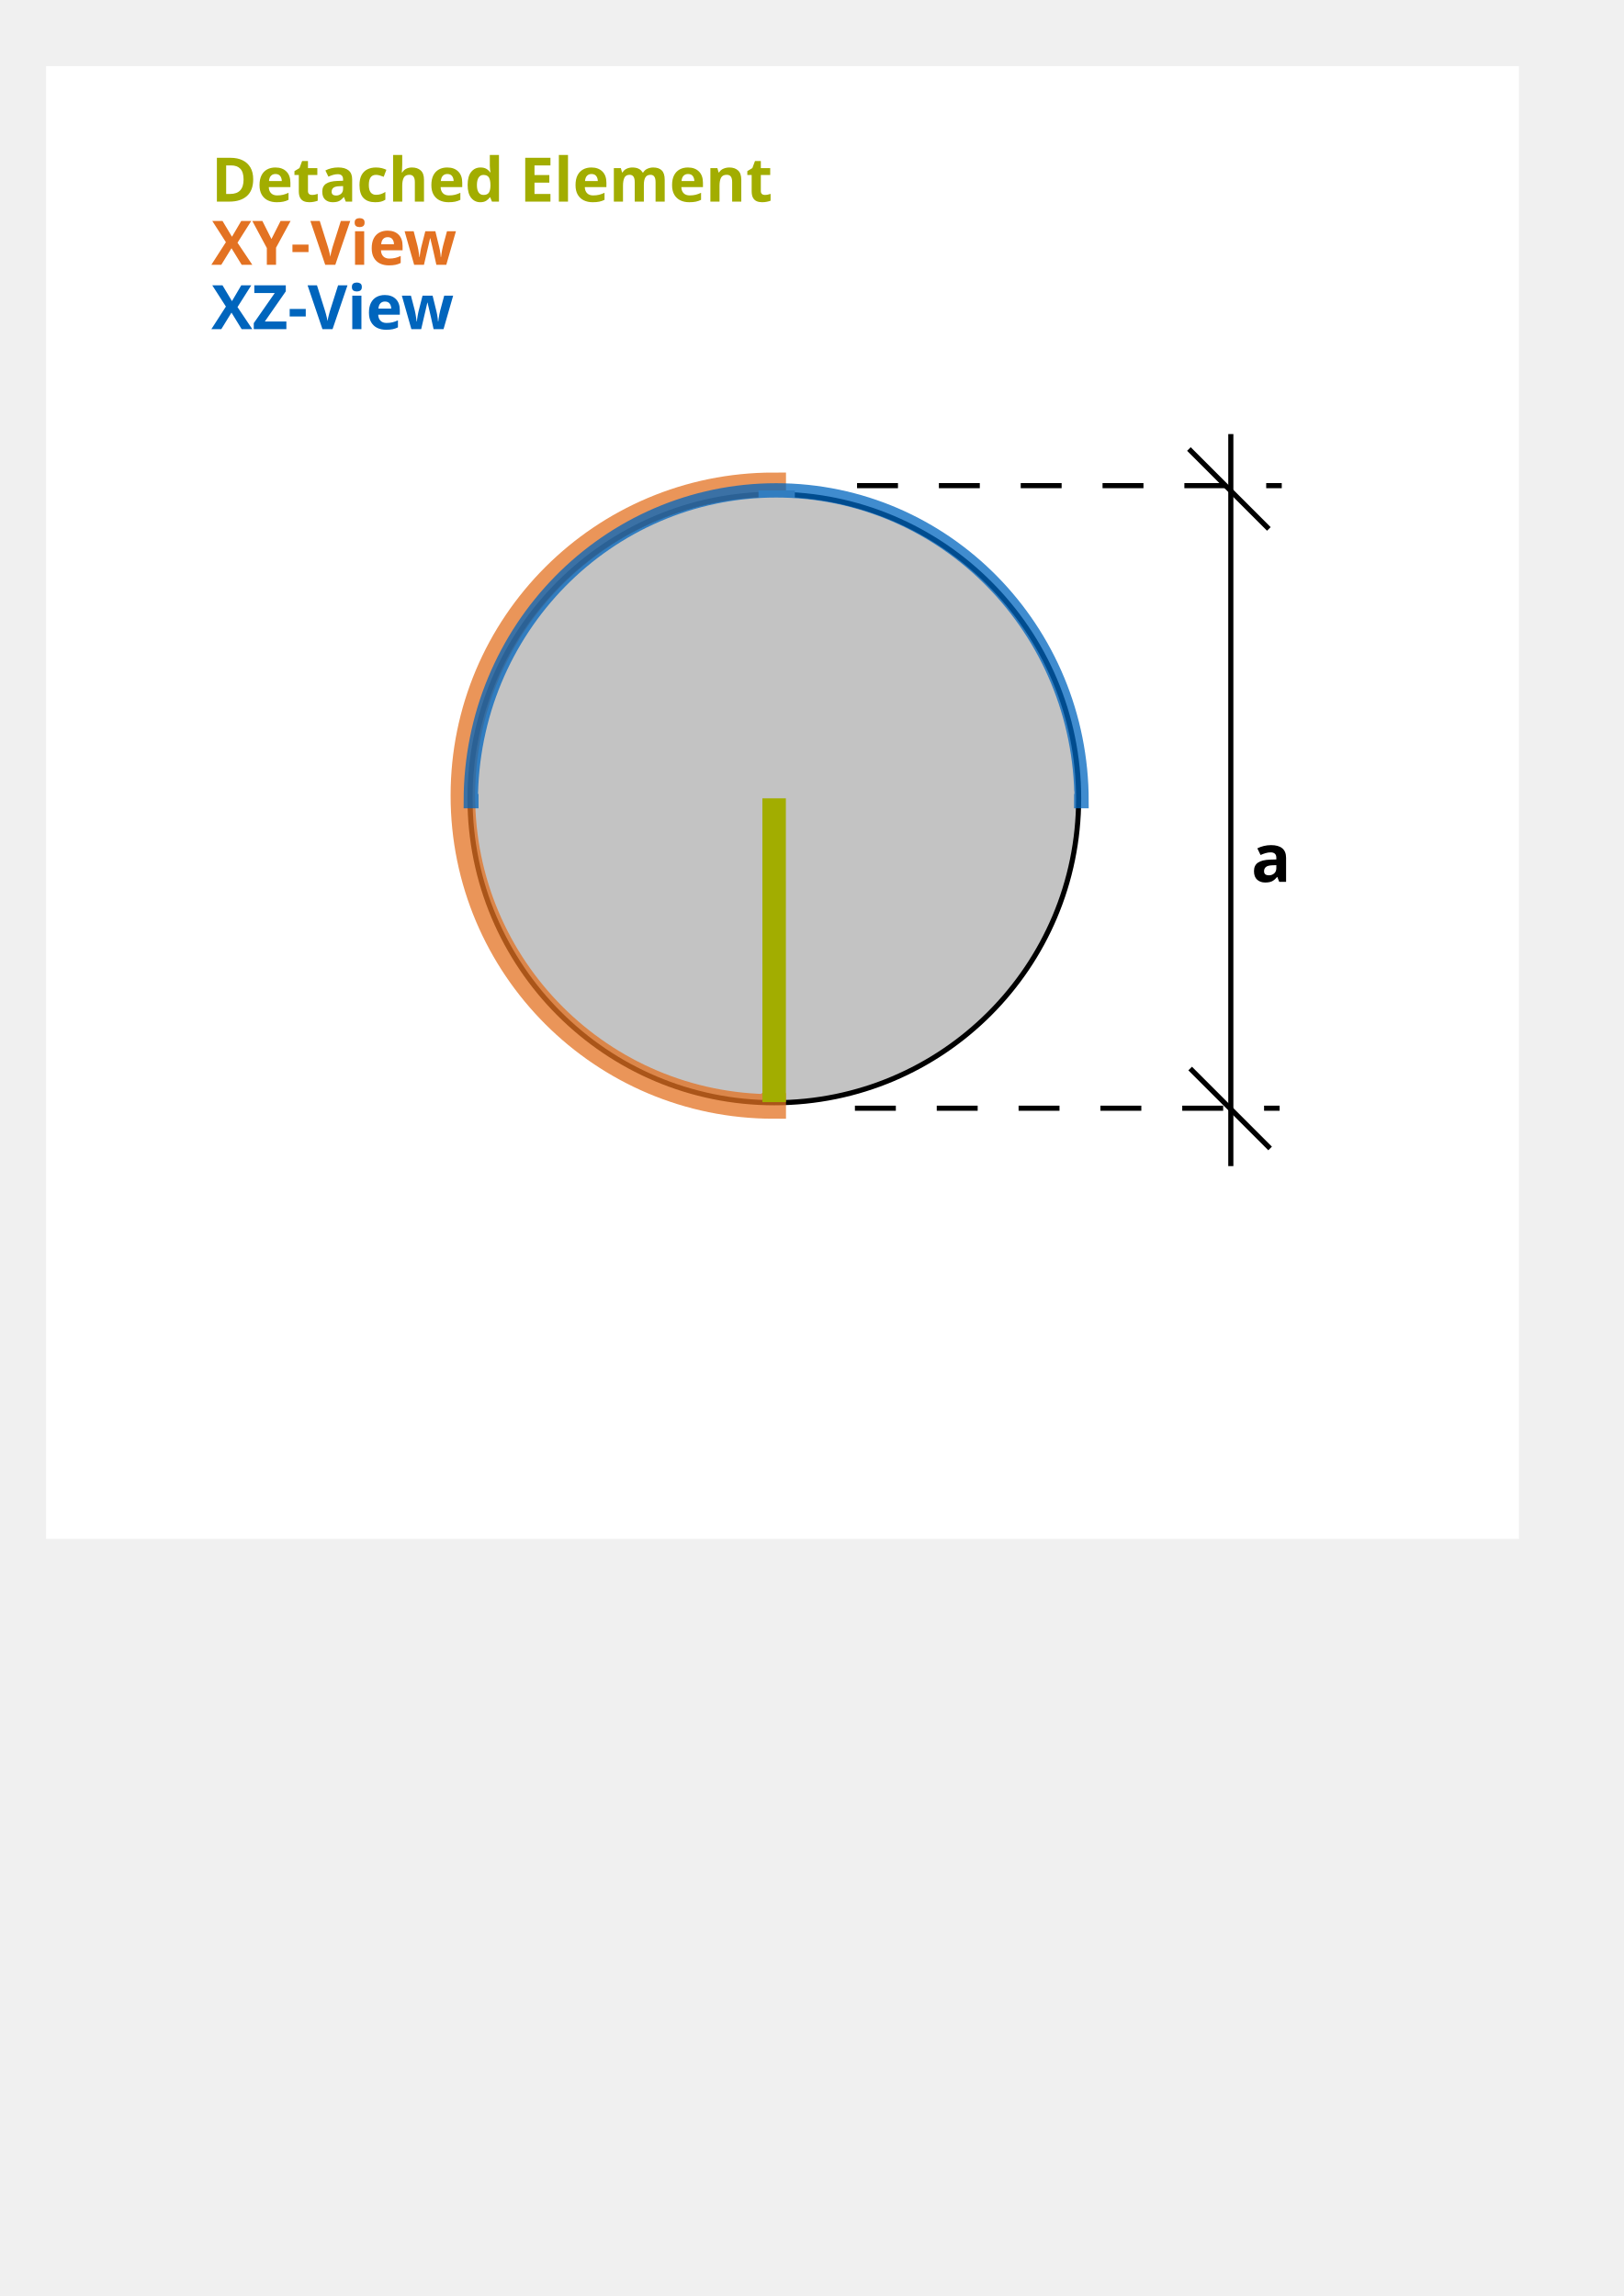
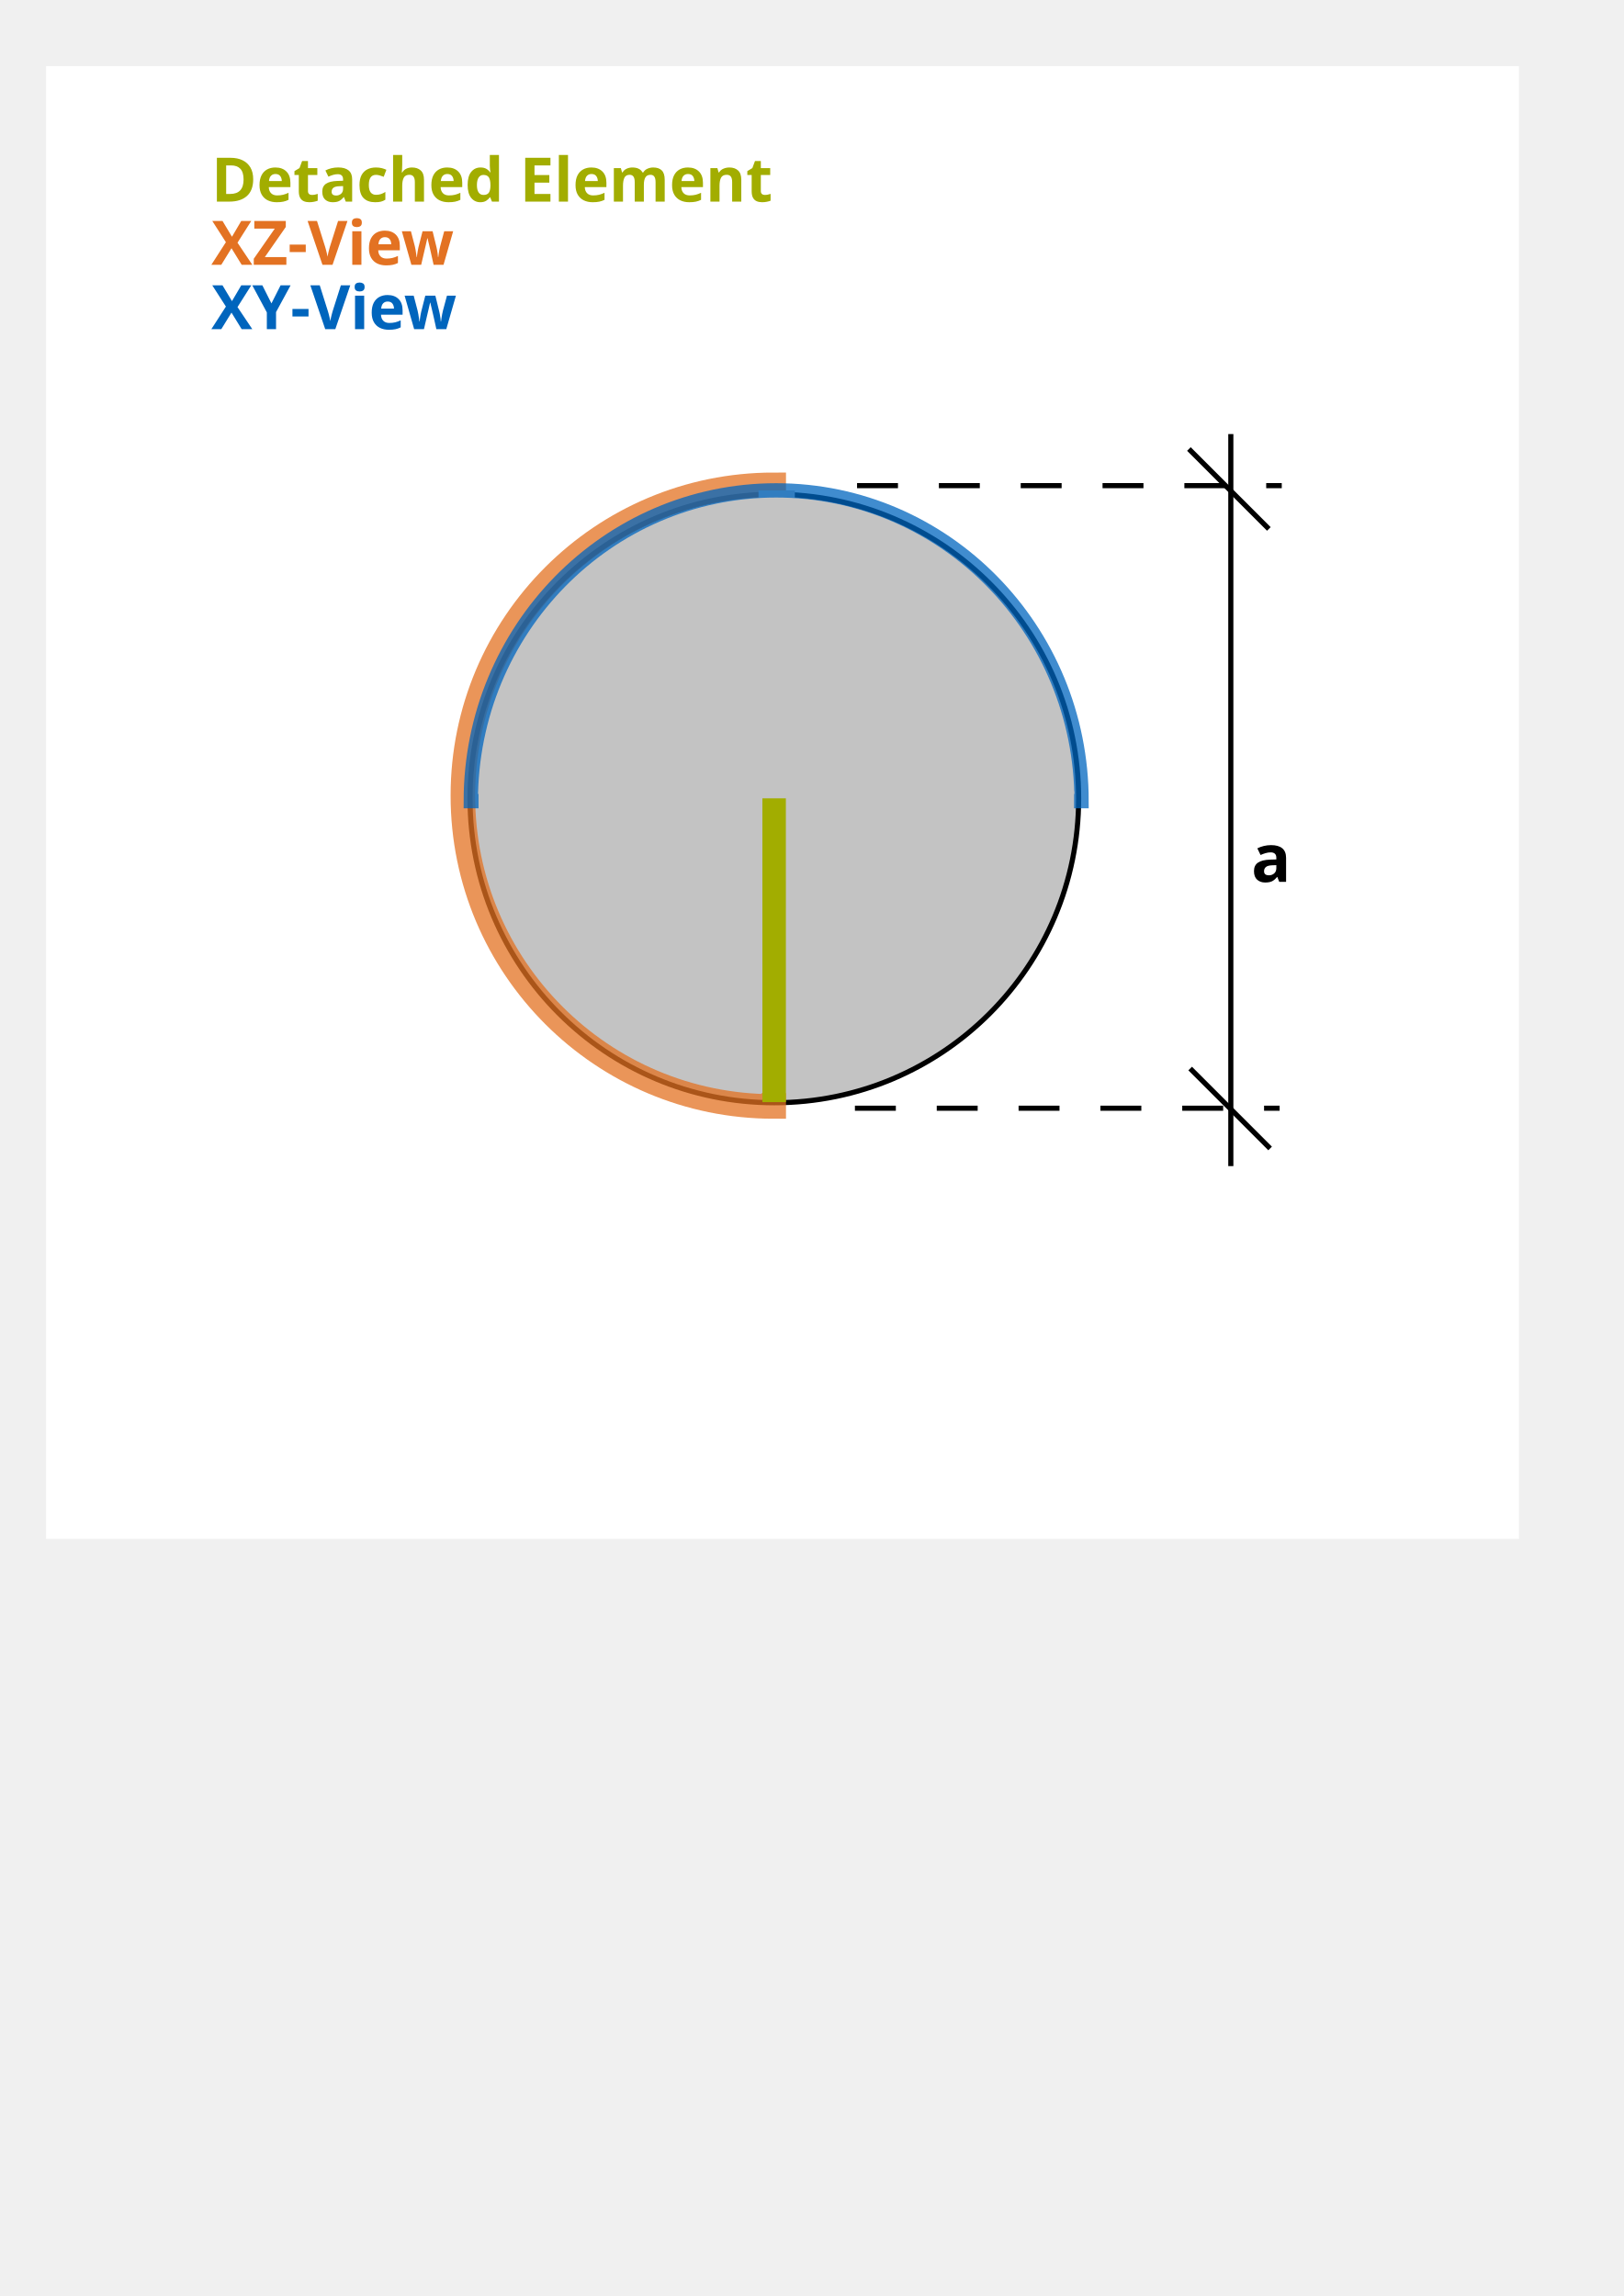
<svg xmlns="http://www.w3.org/2000/svg" width="210mm" height="297mm" id="svg2" version="1.1">
  <defs id="defs4">
    <clipPath clipPathUnits="userSpaceOnUse" id="clipPath4510">
      <rect style="fill:#ffffff;fill-opacity:1;stroke:none" id="rect4512" width="146.571" height="299.564" x="394.224" y="556.769" />
    </clipPath>
  </defs>
  <g id="layer1">
    <g id="g3036" transform="translate(-1.473822,-2.236912)">
      <g id="g3014">
        <g id="g3011">
          <rect y="34.599" x="23.974" height="720" width="720" id="rect5295" style="fill:#ffffff;fill-opacity:1;stroke:none" />
        </g>
      </g>
    </g>
    <path style="fill:#c3c3c3;fill-opacity:1;fill-rule:nonzero;stroke:#000000;stroke-width:2.445;stroke-linecap:butt;stroke-linejoin:miter;stroke-miterlimit:4;stroke-opacity:1;stroke-dasharray:none;stroke-dashoffset:21.996" id="path3765" d="m 539.421,708.91 a 145.462,145.462 0 1 1 -290.924,0 145.462,145.462 0 1 1 290.924,0 z" transform="matrix(1.022604,0,0,1.022604,-24.35464,-334.5508)" />
    <rect style="fill:none;fill-opacity:1;fill-rule:nonzero;stroke:none;stroke-width:2.5;stroke-linecap:butt;stroke-linejoin:miter;stroke-miterlimit:4;stroke-opacity:1;stroke-dasharray:none;stroke-dashoffset:25" id="rect5293" width="600" height="587.143" x="68.571" y="126.648" />
    <path style="fill:none;stroke:#000000;stroke-width:2.5;stroke-linecap:butt;stroke-linejoin:miter;stroke-miterlimit:4;stroke-opacity:1;stroke-dasharray:20, 20;stroke-dashoffset:25" d="m 403.948,237.43 222.603,0" id="path3777-4" />
    <path style="fill:none;stroke:#000000;stroke-width:2.5;stroke-linecap:butt;stroke-linejoin:miter;stroke-miterlimit:4;stroke-opacity:1;stroke-dasharray:none" d="m 601.651,212.216 0,357.898" id="path3797" />
    <path style="fill:none;stroke:#000000;stroke-width:2.5;stroke-linecap:butt;stroke-linejoin:miter;stroke-miterlimit:4;stroke-opacity:1;stroke-dasharray:none" d="m 581.16,219.519 c 36.905,36.905 39.076,39.076 39.076,39.076" id="path3799" />
    <path style="fill:none;stroke:#000000;stroke-width:2.5;stroke-linecap:butt;stroke-linejoin:miter;stroke-miterlimit:4;stroke-opacity:1;stroke-dasharray:none" d="m 581.776,522.409 c 36.905,36.905 39.076,39.076 39.076,39.076" id="path3799-9" />
-     <text xml:space="preserve" style="font-size:32.236px;font-style:normal;font-variant:normal;font-weight:bold;font-stretch:normal;text-align:start;line-height:125%;letter-spacing:0px;word-spacing:0px;writing-mode:lr-tb;text-anchor:start;fill:#000000;fill-opacity:1;stroke:none;font-family:Sans;-inkscape-font-specification:Sans Bold" x="611.617" y="431.132" id="text3819">
-       <tspan id="tspan3821" x="611.617" y="431.132">a</tspan>
+     <text xml:space="preserve" style="font-style:normal;font-variant:normal;font-weight:bold;font-stretch:normal;line-height:0%;font-family:sans-serif;-inkscape-font-specification:'Sans Bold';text-align:start;letter-spacing:0px;word-spacing:0px;writing-mode:lr-tb;text-anchor:start;fill:#000000;fill-opacity:1;stroke:none" x="611.617" y="431.132" id="text3819">
+       <tspan id="tspan3821" x="611.617" y="431.132" style="font-size:32.236px;line-height:1.25;font-family:sans-serif">a</tspan>
    </text>
    <path style="fill:none;stroke:#000000;stroke-width:2.5;stroke-linecap:butt;stroke-linejoin:miter;stroke-miterlimit:4;stroke-opacity:1;stroke-dasharray:20, 20;stroke-dashoffset:25" d="m 402.906,541.811 222.603,0" id="path3777-4-0" />
    <path style="fill:none;stroke:#e37222;stroke-width:12;stroke-linecap:butt;stroke-linejoin:miter;stroke-miterlimit:4;stroke-opacity:1;stroke-dasharray:none;stroke-dashoffset:21.996;opacity:0.75" d="m 378.207,237.027 c -83.926,0 -151.946,68.02 -151.946,151.946 0,83.926 68.02,151.979 151.946,151.979 l 0,-303.925 z" id="path3765-0" />
    <rect style="fill:none;stroke:none" id="rect4569" width="41.854" height="301.056" x="363.633" y="238.983" />
    <rect style="fill:#c3c3c3;fill-opacity:1;stroke:none" id="rect4571" width="17.762" height="294.647" x="370.776" y="239.786" />
    <path style="fill:none;stroke:#0065bf;stroke-width:7;stroke-linecap:butt;stroke-linejoin:miter;stroke-miterlimit:4;stroke-opacity:1;stroke-dasharray:none;stroke-dashoffset:21.996;opacity:0.75" d="m 230.132,391.69 c 0,-83.926 66.817,-151.946 149.26,-151.946 82.443,0 149.293,68.02 149.293,151.946 l -298.553,0 z" id="path3765-0-4" />
    <rect style="fill:#c3c3c3;fill-opacity:1;stroke:none" id="rect4571-6" width="10.435" height="291.091" x="386.727" y="-525.016" transform="matrix(0,1,-1,0,0,0)" />
-     <text xml:space="preserve" style="font-size:30px;font-style:normal;font-variant:normal;font-weight:bold;font-stretch:normal;text-align:start;line-height:125%;letter-spacing:0px;word-spacing:0px;writing-mode:lr-tb;text-anchor:start;fill:#0065bd;fill-opacity:1;stroke:none;font-family:Sans;-inkscape-font-specification:Sans Bold" x="103.317" y="160.924" id="text3900-4">
-       <tspan x="103.317" y="160.924" id="tspan3904-6">XZ-View</tspan>
+     <text xml:space="preserve" style="font-style:normal;font-variant:normal;font-weight:bold;font-stretch:normal;line-height:0%;font-family:sans-serif;-inkscape-font-specification:'Sans Bold';text-align:start;letter-spacing:0px;word-spacing:0px;writing-mode:lr-tb;text-anchor:start;fill:#0065bd;fill-opacity:1;stroke:none" x="103.317" y="160.924" id="text3900-4">
+       <tspan x="103.317" y="160.924" id="tspan3904-6" style="font-size:30px;line-height:1.25;font-family:sans-serif">XY-View</tspan>
    </text>
-     <text xml:space="preserve" style="font-size:30px;font-style:normal;font-variant:normal;font-weight:bold;font-stretch:normal;text-align:start;line-height:125%;letter-spacing:0px;word-spacing:0px;writing-mode:lr-tb;text-anchor:start;fill:#a2ad00;fill-opacity:1;stroke:none;font-family:Sans;-inkscape-font-specification:Sans Bold" x="103.317" y="98.569" id="text3900-4-6">
-       <tspan x="103.317" y="98.569" id="tspan3904-6-1">Detached Element</tspan>
-       <tspan x="103.317" y="98.569" id="tspan3009" />
+     <text xml:space="preserve" style="font-style:normal;font-variant:normal;font-weight:bold;font-stretch:normal;line-height:0%;font-family:sans-serif;-inkscape-font-specification:'Sans Bold';text-align:start;letter-spacing:0px;word-spacing:0px;writing-mode:lr-tb;text-anchor:start;fill:#a2ad00;fill-opacity:1;stroke:none" x="103.317" y="98.569" id="text3900-4-6">
+       <tspan x="103.317" y="98.569" id="tspan3904-6-1" style="font-size:30px;line-height:1.25;font-family:sans-serif">Detached Element</tspan>
+       <tspan x="103.317" y="136.069" id="tspan3009" style="font-size:30px;line-height:1.25;font-family:sans-serif"> </tspan>
    </text>
-     <text xml:space="preserve" style="font-size:30px;font-style:normal;font-variant:normal;font-weight:bold;font-stretch:normal;text-align:start;line-height:125%;letter-spacing:0px;word-spacing:0px;writing-mode:lr-tb;text-anchor:start;fill:#e37222;fill-opacity:1;stroke:none;font-family:Sans;-inkscape-font-specification:Sans Bold" x="103.317" y="129.451" id="text3900-1">
-       <tspan x="103.317" y="129.451" id="tspan3904-4">XY-View</tspan>
+     <text xml:space="preserve" style="font-style:normal;font-variant:normal;font-weight:bold;font-stretch:normal;line-height:0%;font-family:sans-serif;-inkscape-font-specification:'Sans Bold';text-align:start;letter-spacing:0px;word-spacing:0px;writing-mode:lr-tb;text-anchor:start;fill:#e37222;fill-opacity:1;stroke:none" x="103.317" y="129.451" id="text3900-1">
+       <tspan x="103.317" y="129.451" id="tspan3904-4" style="font-size:30px;line-height:1.25;font-family:sans-serif">XZ-View</tspan>
    </text>
    <path style="fill:none;stroke:#a2ad00;stroke-width:11.479;stroke-linecap:butt;stroke-linejoin:miter;stroke-miterlimit:4;stroke-opacity:1;stroke-dasharray:none" d="M 378.427,538.836 C 378.409,392.379 378.409,390.316 378.409,390.316" id="path3021-3-8-4-1" />
  </g>
</svg>
